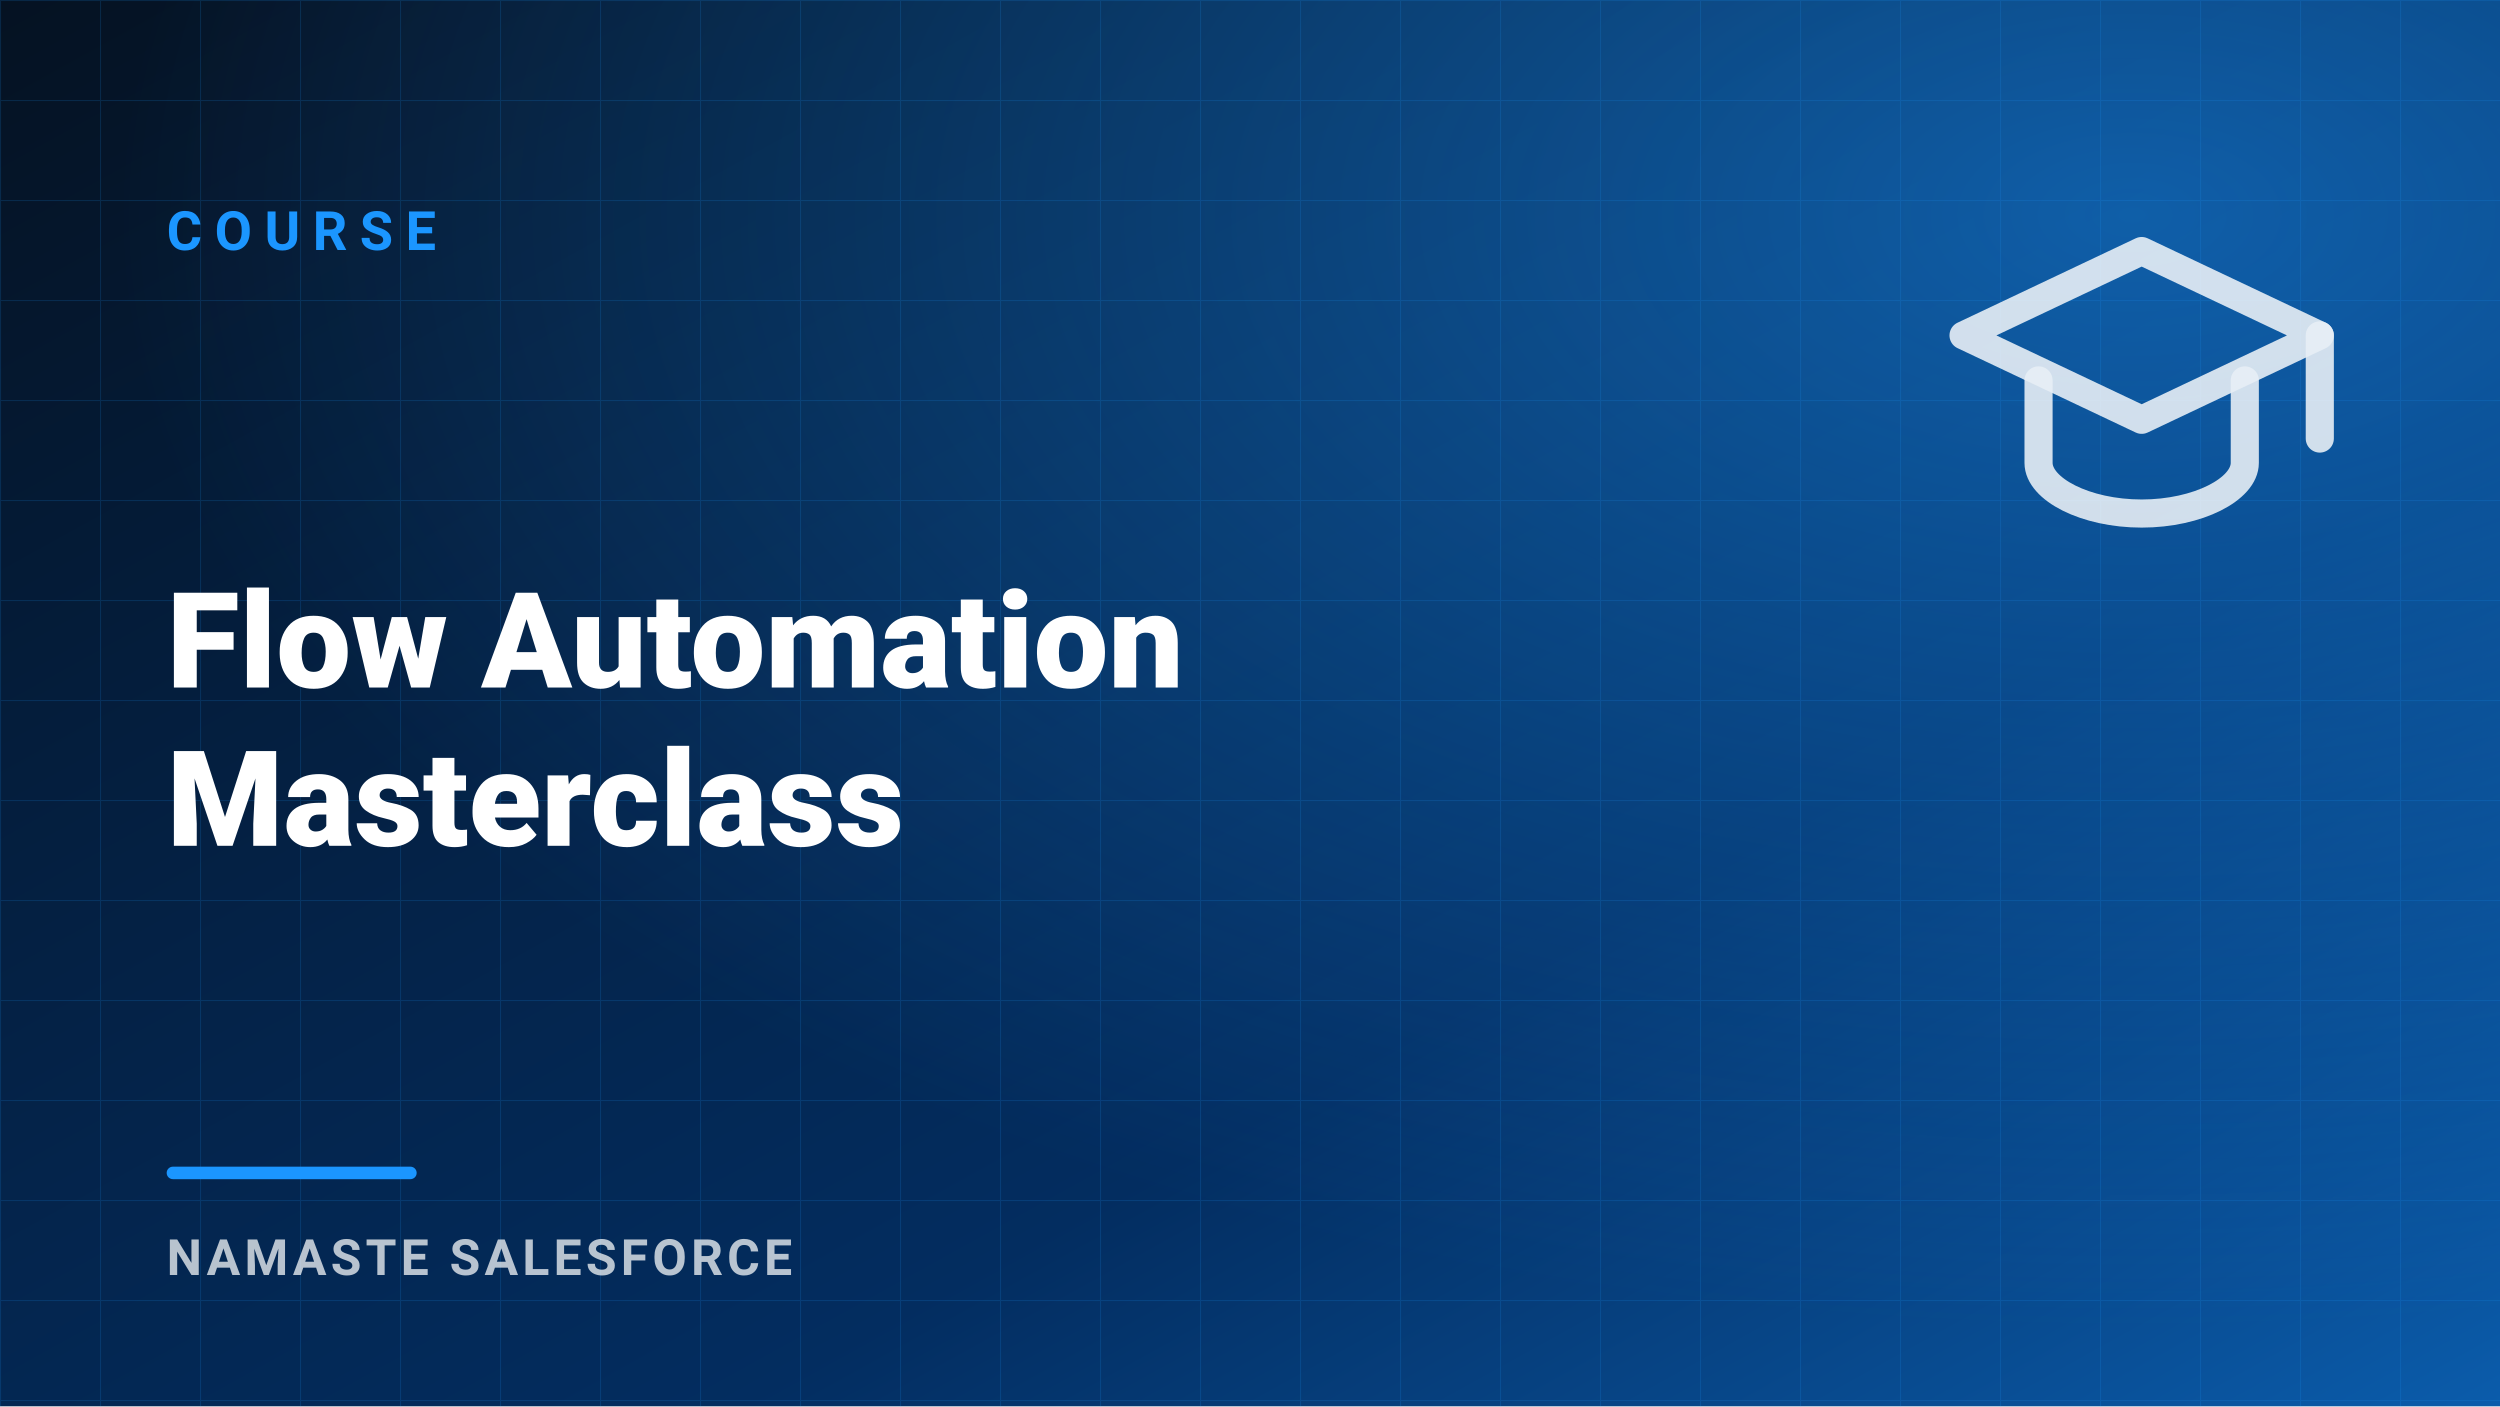
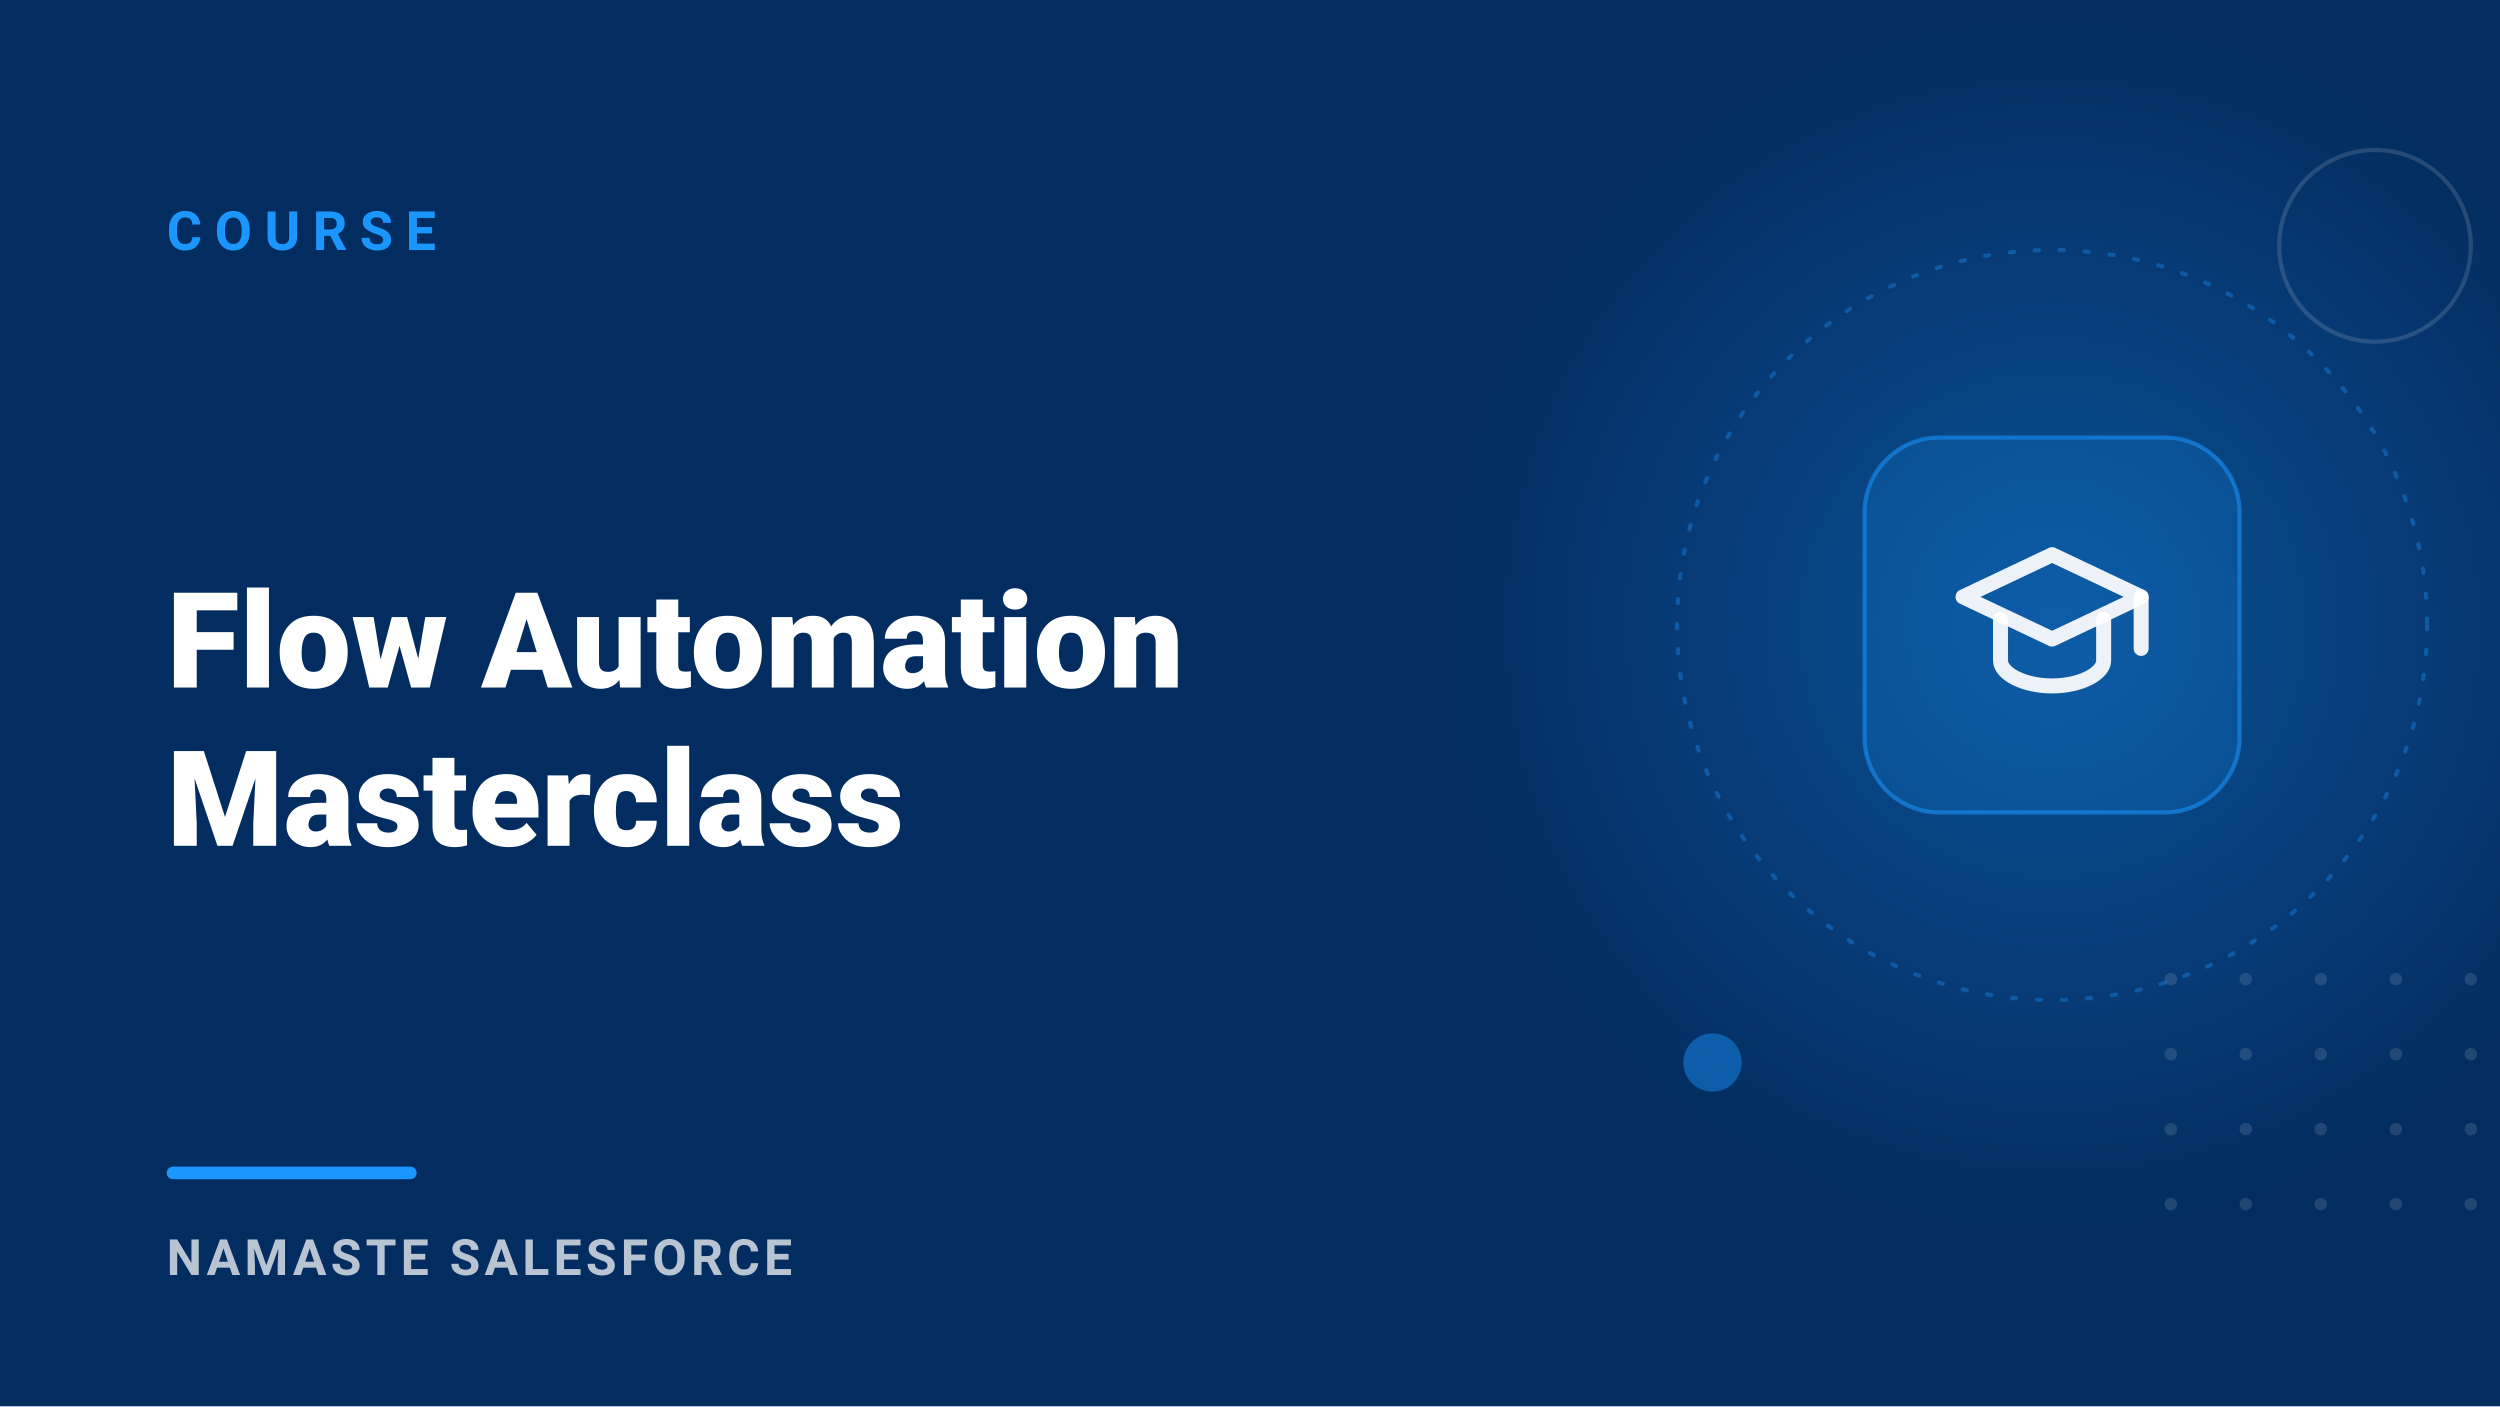
<svg xmlns="http://www.w3.org/2000/svg" viewBox="0 0 1200 675" font-family="Figtree,-apple-system,'Segoe UI',Roboto,sans-serif">
  <defs>
-     <linearGradient id="bg" x1="0" y1="0" x2="1" y2="1">
-       <stop offset="0" stop-color="#051222" />
-       <stop offset="0.65" stop-color="#032d60" />
-       <stop offset="1" stop-color="#0b5cab" />
-     </linearGradient>
-     <pattern id="grid" width="48" height="48" patternUnits="userSpaceOnUse">
-       <path d="M48 0H0v48" fill="none" stroke="rgba(27,150,255,0.16)" stroke-width="1" />
-     </pattern>
-     <radialGradient id="glow" cx="0.85" cy="0.15" r="0.8">
-       <stop offset="0" stop-color="rgba(27,150,255,0.5)" />
+     <radialGradient id="glow" cx="0.5" cy="0.5" r="0.5">
+       <stop offset="0" stop-color="rgba(27,150,255,0.35)" />
      <stop offset="1" stop-color="rgba(27,150,255,0)" />
    </radialGradient>
+     <clipPath id="frame">
+       <rect width="1200" height="675" />
+     </clipPath>
  </defs>
-   <rect width="1200" height="675" fill="url(#bg)" />
-   <rect width="1200" height="675" fill="url(#grid)" />
-   <rect width="1200" height="675" fill="url(#glow)" />
-   <g transform="translate(920,80) scale(9)" fill="none" stroke="rgba(255,255,255,0.9)" stroke-width="1.5" stroke-linecap="round" stroke-linejoin="round" opacity="0.9">
-     <path d="m2.5 9 9.5-4.5L21.5 9 12 13.5 2.5 9z" />
-     <path d="M6.5 11.4v4.4c0 1.4 2.5 2.7 5.5 2.7s5.5-1.3 5.5-2.7v-4.4M21.5 9v5.5" />
+   <rect width="1200" height="675" fill="#032d60" />
+   <g clip-path="url(#frame)">
+     <circle cx="985" cy="300" r="290" fill="url(#glow)" />
+     <circle cx="985" cy="300" r="180" fill="none" stroke="rgba(27,150,255,0.35)" stroke-width="2" stroke-dasharray="2 10" stroke-linecap="round" />
+     <circle cx="1140" cy="118" r="46" fill="none" stroke="rgba(255,255,255,0.14)" stroke-width="2" />
+     <circle cx="822" cy="510" r="14" fill="rgba(27,150,255,0.45)" />
+     <g fill="rgba(255,255,255,0.12)" transform="translate(1042,470)">
+       <circle cx="0" cy="0" r="3" />
+       <circle cx="0" cy="36" r="3" />
+       <circle cx="0" cy="72" r="3" />
+       <circle cx="0" cy="108" r="3" />
+       <circle cx="36" cy="0" r="3" />
+       <circle cx="36" cy="36" r="3" />
+       <circle cx="36" cy="72" r="3" />
+       <circle cx="36" cy="108" r="3" />
+       <circle cx="72" cy="0" r="3" />
+       <circle cx="72" cy="36" r="3" />
+       <circle cx="72" cy="72" r="3" />
+       <circle cx="72" cy="108" r="3" />
+       <circle cx="108" cy="0" r="3" />
+       <circle cx="108" cy="36" r="3" />
+       <circle cx="108" cy="72" r="3" />
+       <circle cx="108" cy="108" r="3" />
+       <circle cx="144" cy="0" r="3" />
+       <circle cx="144" cy="36" r="3" />
+       <circle cx="144" cy="72" r="3" />
+       <circle cx="144" cy="108" r="3" />
+     </g>
+     <rect x="895" y="210" width="180" height="180" rx="36" fill="rgba(27,150,255,0.16)" stroke="rgba(27,150,255,0.55)" stroke-width="2" />
+     <g transform="translate(931,246) scale(4.5)" fill="none" stroke="rgba(255,255,255,0.92)" stroke-width="1.6" stroke-linecap="round" stroke-linejoin="round">
+       <path d="m2.5 9 9.5-4.5L21.5 9 12 13.5 2.5 9z" />
+       <path d="M6.5 11.4v4.4c0 1.4 2.5 2.7 5.5 2.7s5.5-1.3 5.5-2.7v-4.4M21.5 9v5.5" />
+     </g>
  </g>
  <text x="80" y="120" font-size="26" font-weight="700" letter-spacing="6" fill="#1b96ff">COURSE</text>
  <text x="80" y="330" font-size="64" font-weight="800" fill="#ffffff">
    <tspan x="80" dy="0">Flow Automation</tspan>
    <tspan x="80" dy="76">Masterclass</tspan>
  </text>
  <rect x="80" y="560" width="120" height="6" rx="3" fill="#1b96ff" />
  <text x="80" y="612" font-size="24" font-weight="600" letter-spacing="2" fill="rgba(244,246,248,0.75)">NAMASTE SALESFORCE</text>
</svg>
